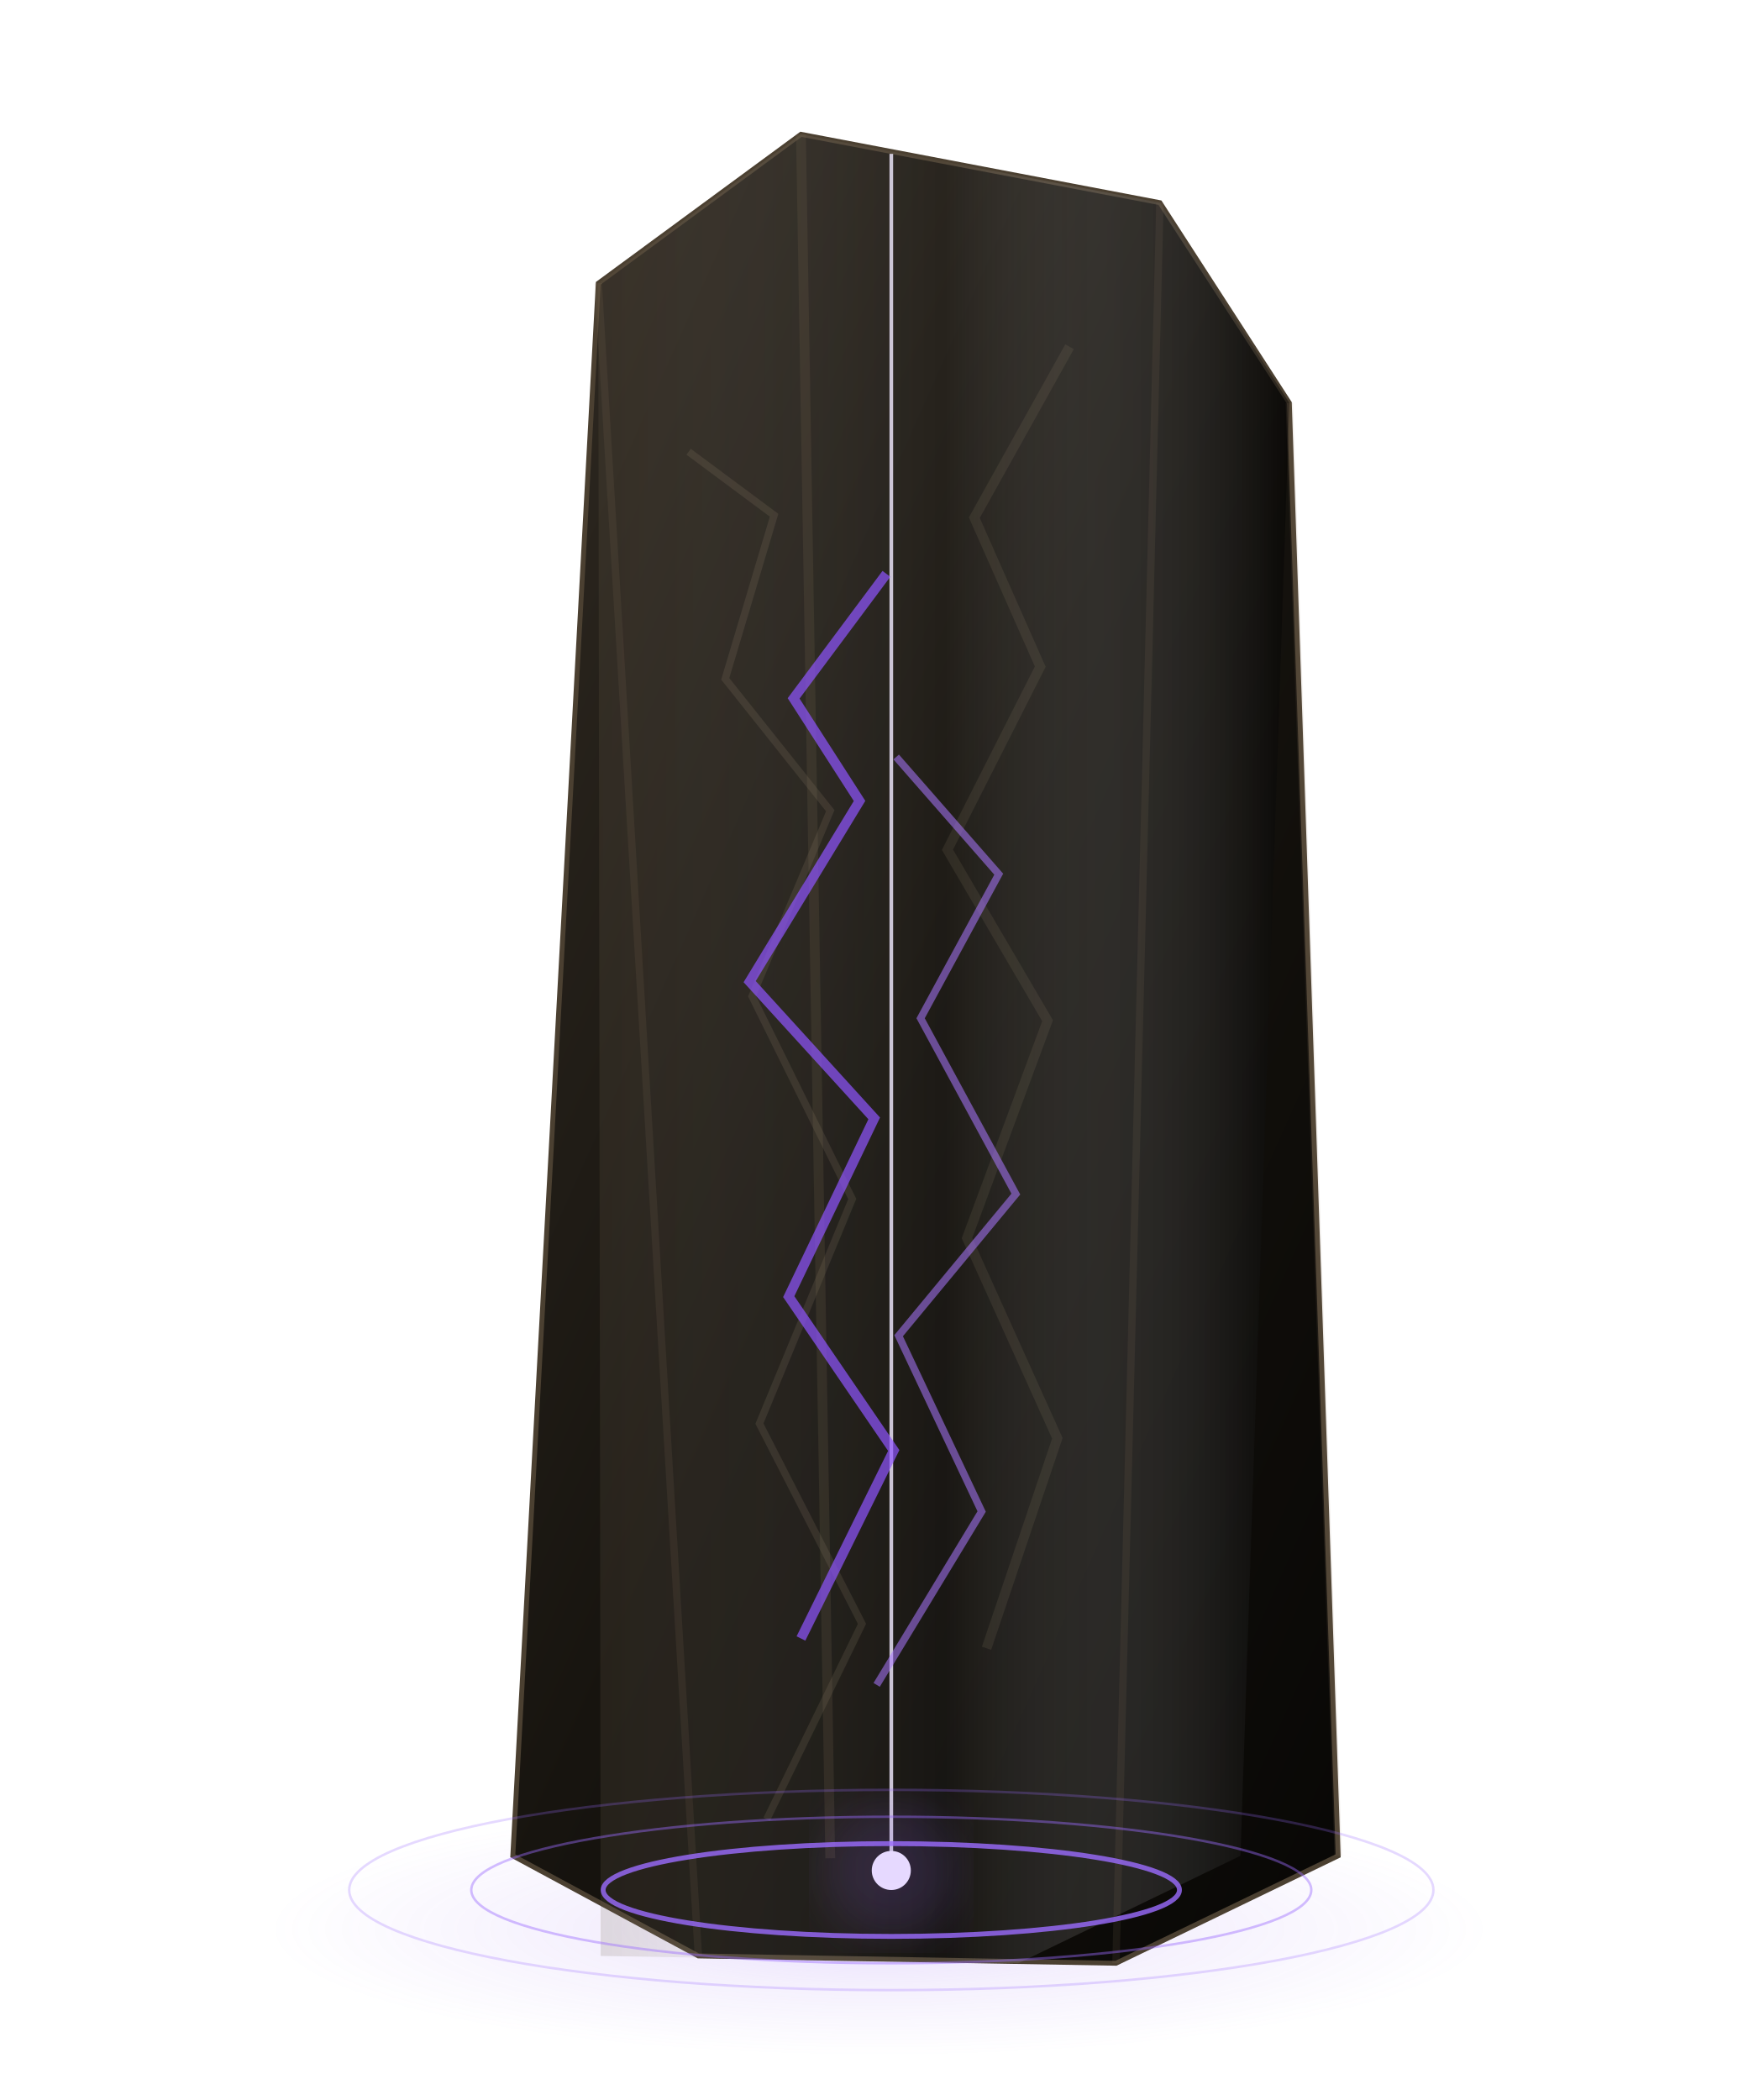
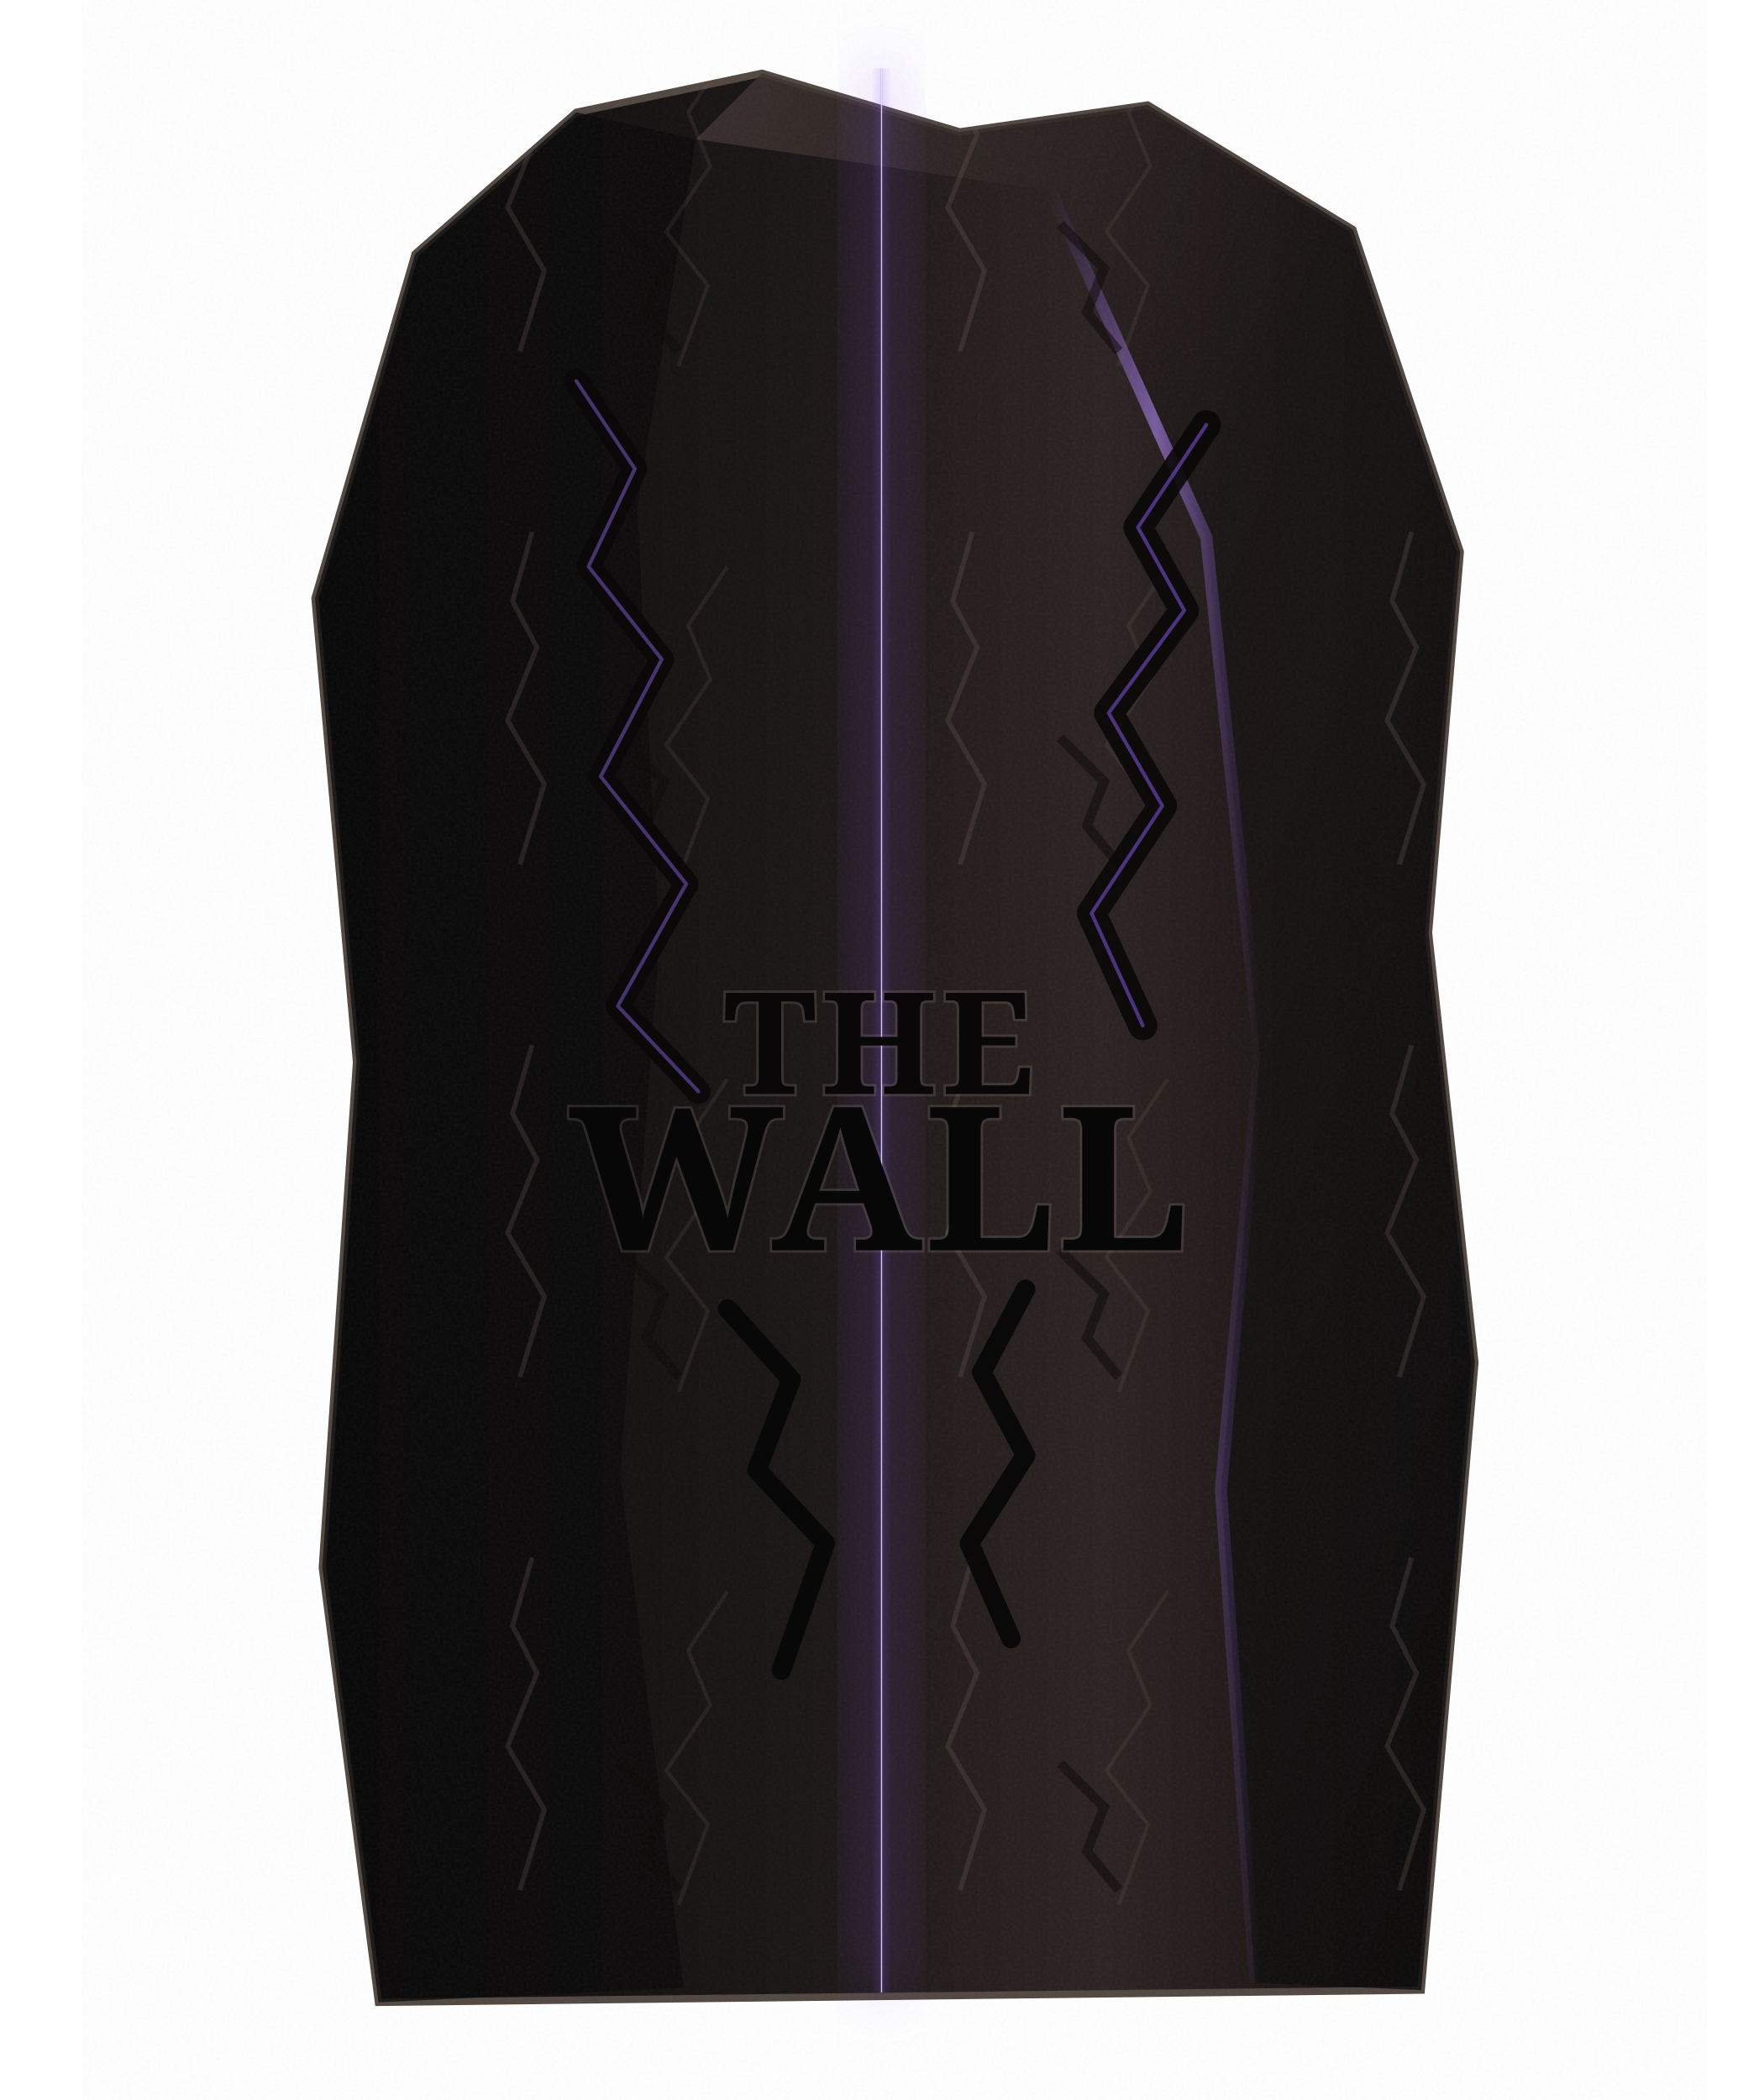
- <svg xmlns="http://www.w3.org/2000/svg" viewBox="0 0 720 860" role="img" aria-label="Abstract monolith with a violet light fissure">
+ <svg xmlns="http://www.w3.org/2000/svg" viewBox="0 0 720 860" role="img" aria-label="The Wall monolith">
  <defs>
-     <linearGradient id="stone" x1="0" y1="0" x2="1" y2="1">
-       <stop offset="0" stop-color="#312b23" />
-       <stop offset=".48" stop-color="#17140f" />
-       <stop offset="1" stop-color="#080705" />
+     <linearGradient id="stone" x1="0" y1="0" x2="1" y2="0">
+       <stop offset="0" stop-color="#070707" />
+       <stop offset=".38" stop-color="#171313" />
+       <stop offset=".68" stop-color="#2a2220" />
+       <stop offset="1" stop-color="#0a0808" />
+     </linearGradient>
+     <linearGradient id="facet" x1="0" y1="0" x2="1" y2="1">
+       <stop offset="0" stop-color="#403331" />
+       <stop offset=".45" stop-color="#181313" />
+       <stop offset="1" stop-color="#090808" />
    </linearGradient>
    <linearGradient id="edge" x1="0" y1="0" x2="1" y2="0">
-       <stop stop-color="#6f6250" stop-opacity=".18" />
-       <stop offset=".5" stop-color="#fff" stop-opacity=".03" />
-       <stop offset="1" stop-color="#000" stop-opacity=".45" />
+       <stop offset="0" stop-color="#8B5CF6" stop-opacity="0" />
+       <stop offset=".5" stop-color="#B98CFF" stop-opacity=".95" />
+       <stop offset="1" stop-color="#8B5CF6" stop-opacity="0" />
    </linearGradient>
-     <linearGradient id="violet" x1="0" y1="0" x2="0" y2="1">
-       <stop stop-color="#b99aff" stop-opacity=".1" />
-       <stop offset=".5" stop-color="#8f54ff" />
-       <stop offset="1" stop-color="#d4bdff" stop-opacity=".95" />
+     <linearGradient id="beam" x1="0" y1="0" x2="1" y2="0">
+       <stop offset="0" stop-color="#8B5CF6" stop-opacity="0" />
+       <stop offset=".44" stop-color="#8B5CF6" stop-opacity=".16" />
+       <stop offset=".5" stop-color="#F2EAFF" stop-opacity=".98" />
+       <stop offset=".56" stop-color="#8B5CF6" stop-opacity=".16" />
+       <stop offset="1" stop-color="#8B5CF6" stop-opacity="0" />
    </linearGradient>
-     <radialGradient id="ring" cx="50%" cy="50%" r="50%">
-       <stop stop-color="#9b6cff" stop-opacity=".2" />
-       <stop offset=".45" stop-color="#7c45e8" stop-opacity=".08" />
-       <stop offset="1" stop-color="#7c45e8" stop-opacity="0" />
-     </radialGradient>
-     <filter id="glow">
-       <feGaussianBlur stdDeviation="10" />
+     <filter id="soft" x="-40%" y="-40%" width="180%" height="180%">
+       <feGaussianBlur stdDeviation="12" />
    </filter>
+     <filter id="noise" x="-20%" y="-20%" width="140%" height="140%">
+       <feTurbulence type="fractalNoise" baseFrequency=".85" numOctaves="3" seed="7" result="n" />
+       <feColorMatrix in="n" type="saturate" values="0" result="g" />
+       <feComponentTransfer in="g">
+         <feFuncA type="table" tableValues="0 .10" />
+       </feComponentTransfer>
+     </filter>
+     <pattern id="cracks" width="180" height="210" patternUnits="userSpaceOnUse">
+       <path d="M38 8l-8 28 10 19-12 30 15 26-10 33" fill="none" stroke="#6c5b58" stroke-opacity=".34" stroke-width="2" />
+       <path d="M118 22l-16 24 9 22-18 27 17 22-12 33" fill="none" stroke="#74625e" stroke-opacity=".22" stroke-width="1.6" />
+       <path d="M74 92l18 18-7 18 13 16" fill="none" stroke="#0a0808" stroke-opacity=".7" stroke-width="4" />
+     </pattern>
  </defs>
-   <ellipse cx="360" cy="790" rx="250" ry="52" fill="url(#ring)" />
-   <g>
-     <path d="M210 760 245 116 328 55 475 83 528 165 548 760 457 804 286 801Z" fill="url(#stone)" stroke="#4b4031" stroke-width="2" />
-     <path d="m245 116 83-61 147 28 53 82-20 595-91 44-171-3Z" fill="url(#edge)" />
-     <path d="M328 55 340 761" stroke="#71614b" stroke-opacity=".22" stroke-width="4" />
-     <path d="M245 116 286 801M475 83 457 804M528 165 548 760" stroke="#8c7a5c" stroke-opacity=".13" stroke-width="3" />
-     <path d="m282 185 35 26-20 67 43 54-32 76 41 83-38 92 42 82-39 80" fill="none" stroke="#9a8870" stroke-opacity=".17" stroke-width="3" />
-     <path d="m438 142-39 70 27 61-38 75 41 70-33 89 37 82-29 86" fill="none" stroke="#9a8870" stroke-opacity=".14" stroke-width="4" />
-     <path d="M365 66 365 764" stroke="#8d5cff" stroke-opacity=".22" stroke-width="22" filter="url(#glow)" />
-     <path d="M365 63 365 766" stroke="url(#violet)" stroke-width="5" />
-     <path d="M365 63 365 766" stroke="#f0e9ff" stroke-opacity=".82" stroke-width="1.5" />
-     <path d="m363 235-38 51 27 42-45 74 51 56-35 73 43 63-38 77" fill="none" stroke="#8f54ff" stroke-opacity=".7" stroke-width="4" />
-     <path d="m367 310 42 48-32 59 39 72-48 58 34 72-43 71" fill="none" stroke="#a977ff" stroke-opacity=".55" stroke-width="3" />
+   <path d="M155 820 L132 642 L146 435 L129 245 L170 104 L236 46 L312 30 L393 54 L470 43 L554 94 L598 226 L585 382 L604 558 L582 815 Z" fill="url(#stone)" stroke="#514640" stroke-width="3" />
+   <path d="M155 820 L132 642 L146 435 L129 245 L170 104 L236 46 L285 57 L261 208 L270 386 L254 604 L280 814 Z" fill="#080707" opacity=".75" />
+   <path d="M285 57 L312 30 L393 54 L470 43 L554 94 L598 226 L585 382 L604 558 L582 815 L514 812 L500 610 L516 432 L494 220 L430 78 Z" fill="url(#facet)" opacity=".8" />
+   <path d="M430 78 L494 220 L516 432 L500 610 L514 812" fill="none" stroke="url(#edge)" stroke-width="5" opacity=".6" />
+   <path d="M155 820 L132 642 L146 435 L129 245 L170 104 L236 46 L312 30 L393 54 L470 43 L554 94 L598 226 L585 382 L604 558 L582 815 Z" fill="url(#cracks)" opacity=".8" />
+   <path d="M155 820 L132 642 L146 435 L129 245 L170 104 L236 46 L312 30 L393 54 L470 43 L554 94 L598 226 L585 382 L604 558 L582 815 Z" filter="url(#noise)" opacity=".55" />
+   <rect x="351" y="26" width="20" height="790" fill="#8B5CF6" opacity=".18" filter="url(#soft)" />
+   <rect x="357" y="28" width="8" height="788" fill="url(#beam)" opacity=".98" />
+   <g fill="none" stroke-linecap="round" stroke-linejoin="round">
+     <path d="M236 156 L260 192 L241 232 L271 270 L246 318 L281 362 L253 412 L286 447" stroke="#090707" stroke-width="10" opacity=".88" />
+     <path d="M494 174 L466 216 L485 250 L454 292 L476 330 L447 374 L468 420" stroke="#090707" stroke-width="12" opacity=".88" />
+     <path d="M298 536 L324 565 L310 602 L338 632 L320 684" stroke="#080707" stroke-width="8" opacity=".92" />
+     <path d="M420 528 L402 562 L420 596 L397 632 L414 671" stroke="#080707" stroke-width="8" opacity=".92" />
+     <path d="M236 156 L260 192 L241 232 L271 270 L246 318 L281 362 L253 412 L286 447" stroke="#7A55C7" stroke-width="1.5" opacity=".55" />
+     <path d="M494 174 L466 216 L485 250 L454 292 L476 330 L447 374 L468 420" stroke="#8B5CF6" stroke-width="1.5" opacity=".5" />
  </g>
-   <g opacity=".8" fill="none" stroke="#9b6cff">
-     <ellipse cx="365" cy="774" rx="118" ry="19" stroke-width="2" />
-     <ellipse cx="365" cy="774" rx="172" ry="30" stroke-opacity=".55" />
-     <ellipse cx="365" cy="774" rx="222" ry="41" stroke-opacity=".32" />
-   </g>
-   <circle cx="365" cy="766" r="8" fill="#f4edff" />
-   <circle cx="365" cy="766" r="28" fill="#9b6cff" fill-opacity=".16" filter="url(#glow)" />
+   <text x="360" y="448" text-anchor="middle" fill="#090707" stroke="#B7ABA4" stroke-opacity=".18" stroke-width="2" paint-order="stroke" font-family="Georgia,serif" font-size="58" font-weight="700" letter-spacing="2">THE</text>
+   <text x="360" y="512" text-anchor="middle" fill="#080707" stroke="#C2B4AE" stroke-opacity=".16" stroke-width="2" paint-order="stroke" font-family="Georgia,serif" font-size="82" font-weight="700" letter-spacing="1">WALL</text>
</svg>
